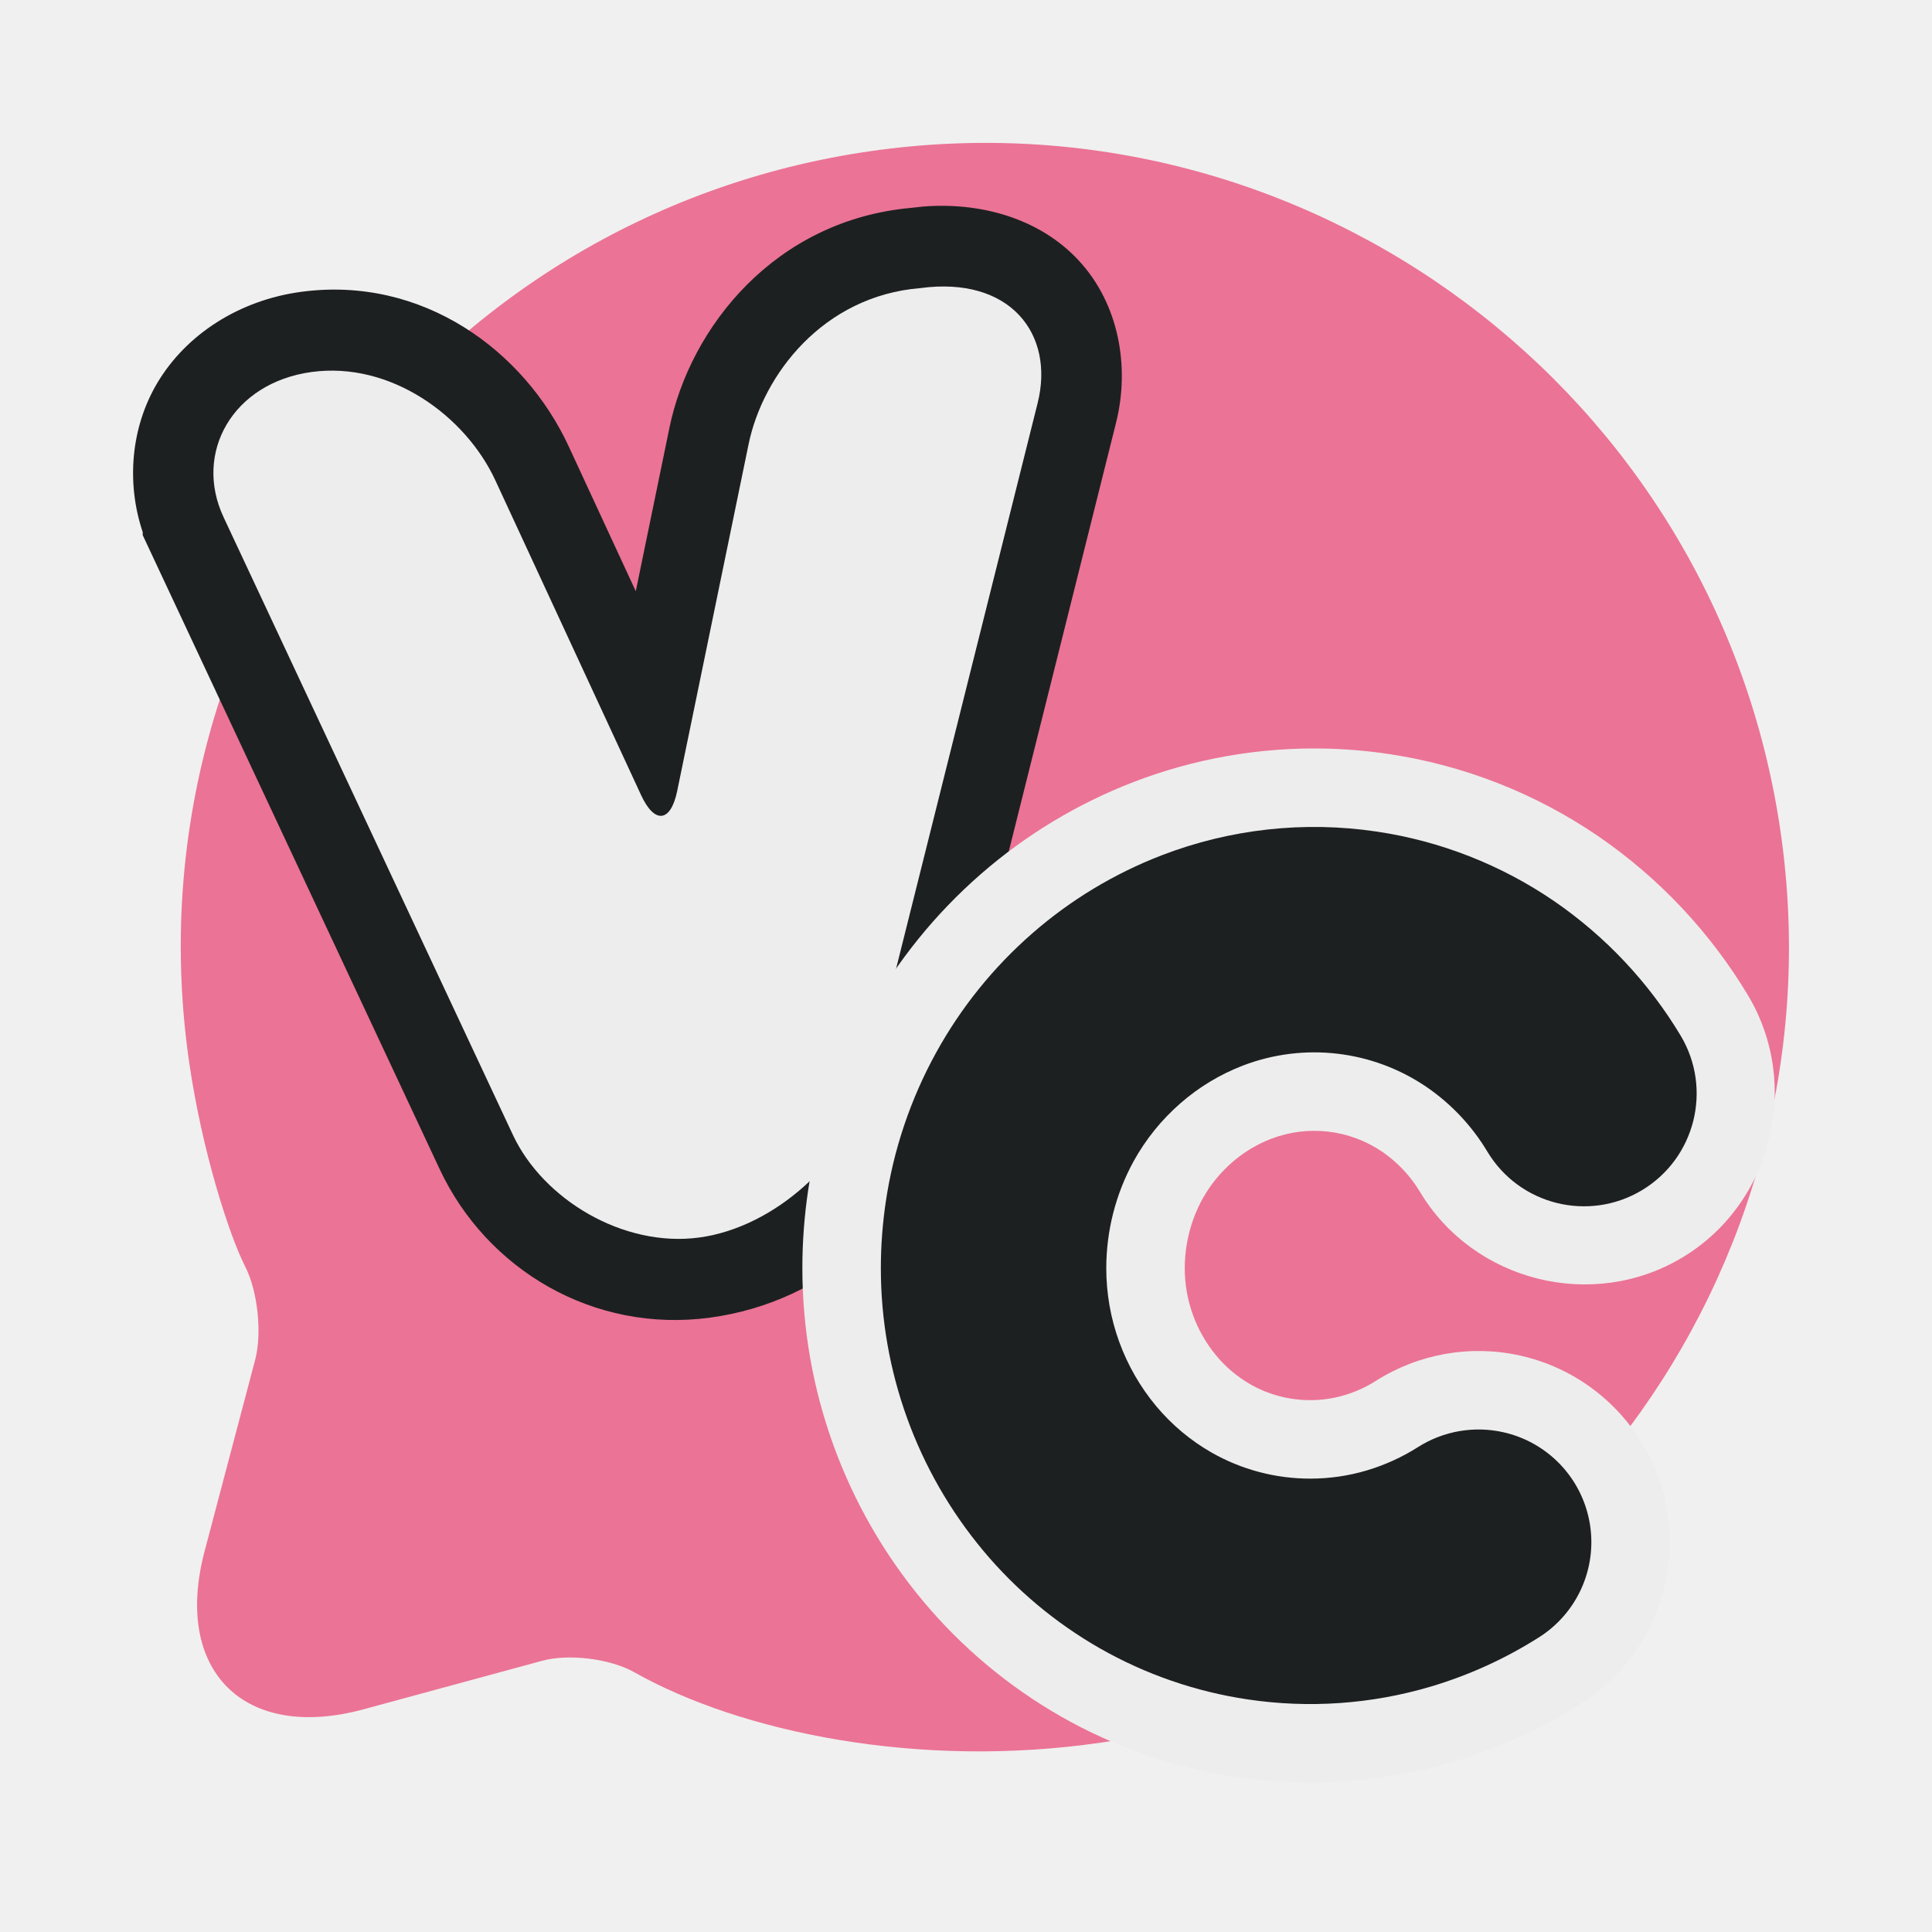
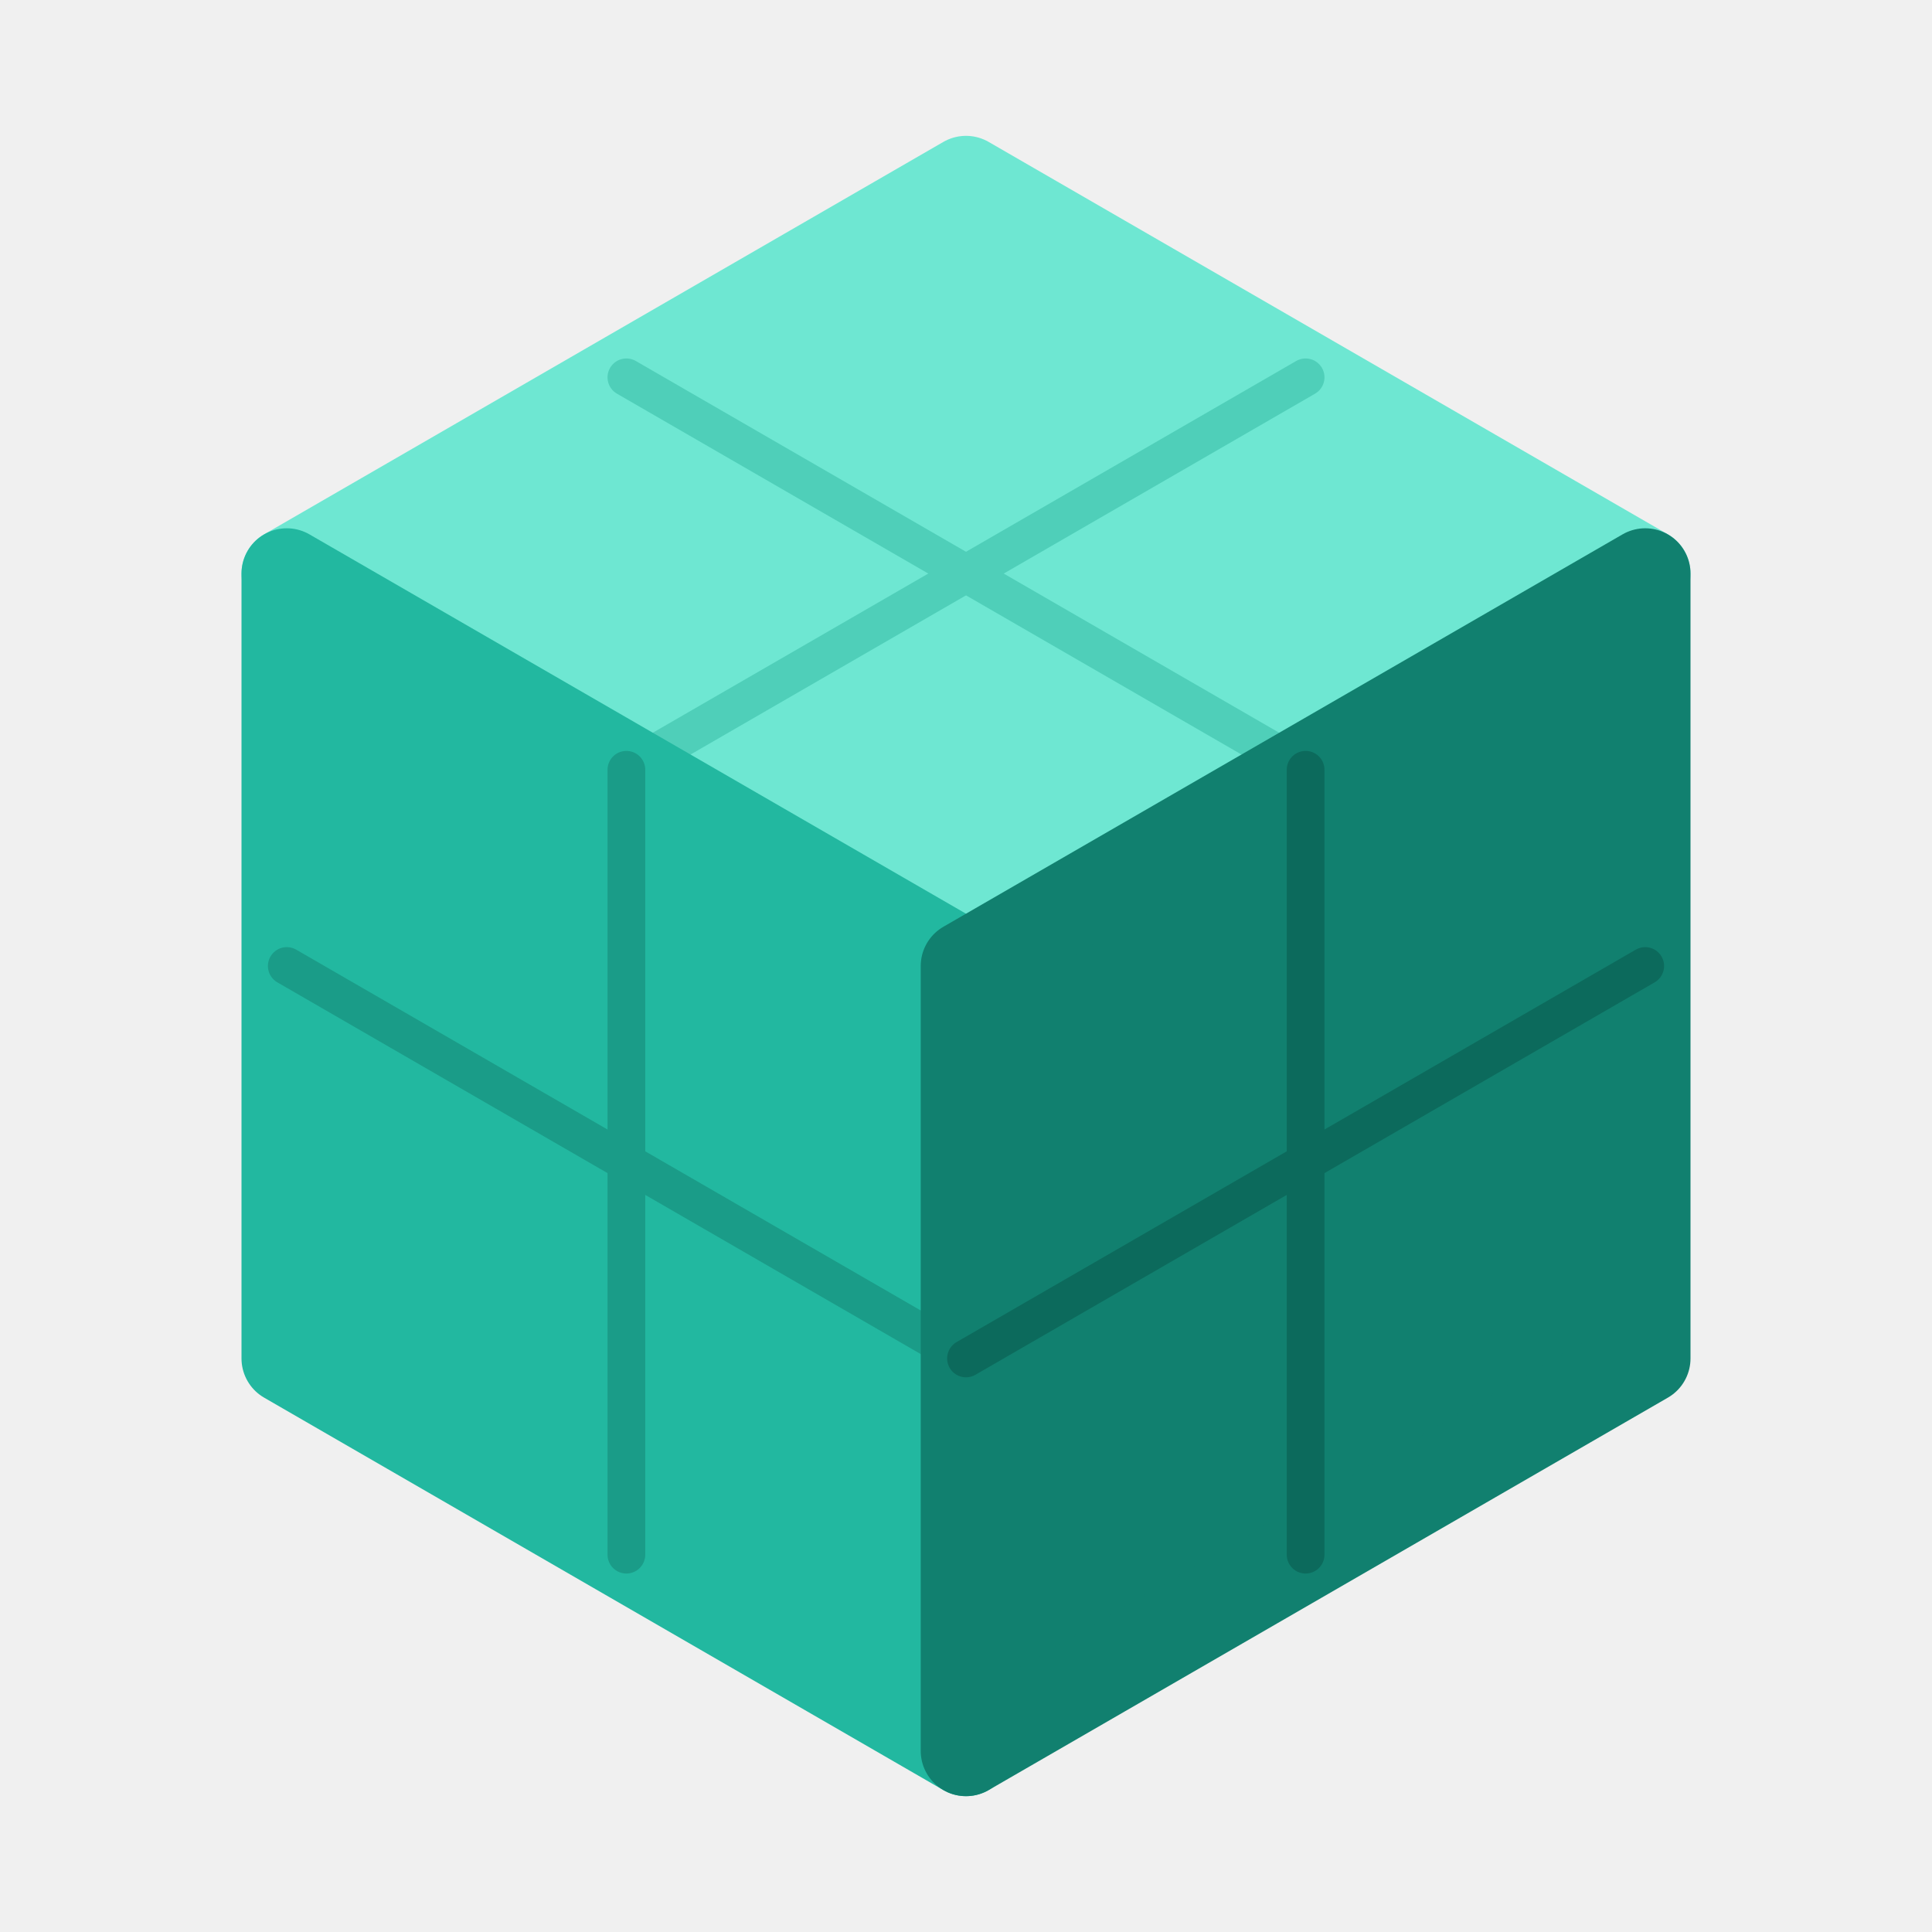
- <svg xmlns="http://www.w3.org/2000/svg" width="1024" height="1024" style="isolation:isolate" viewBox="0 0 1024 1024">
-   <path fill="#eb7396" d="M336.23 886.35c56.07 31.62 150.18 51.4 247.12 37.3C816.1 889.78 977.57 673.33 943.7 440.57 909.85 207.83 693.41 46.36 460.65 80.22 227.9 114.08 66.43 330.53 100.3 563.28c6.86 47.2 21.23 91.46 29.65 108.01 6.67 13.1 9.03 35.28 5.28 49.5l-26.8 101.43c-16.75 63.41 21.03 100.93 84.32 83.73l94.59-25.7c14.18-3.86 36.1-1.12 48.9 6.1z" style="display:inline;isolation:isolate" />
-   <g style="display:inline;isolation:isolate">
-     <g style="isolation:isolate">
-       <path d="M494.586 109.162c-3.861.14-7.743.508-11.621 1.004-72.122 6.505-117.149 63.067-128.176 116.693l-17.812 86.508-35.555-76.785v-.002c-23.455-50.637-77.415-90.65-141.998-81.877-32.285 4.386-60.608 22.22-76.123 48.385-13.722 23.14-16.564 52.439-7.66 78.943v1.608l157.394 336.037c24.863 53.102 81.404 87.116 143.43 78.681 61.475-8.36 109.47-52.362 123.914-110.074l91.158-364.25c7.385-29.508 1.643-63.11-20.129-86.328-19.05-20.315-47.417-29.61-76.822-28.543" style="baseline-shift:baseline;display:inline;overflow:visible;opacity:1;vector-effect:none;fill:#1d2021;stop-color:#000;stop-opacity:1" />
-       <path fill="#fff" d="m118.49 274.1 153.35 327.4c16 34.18 58.517 59.883 98.852 54.398s78.958-41.418 88.118-78.018l91.16-364.25c9.16-36.6-14.593-67.398-62.253-60.918-51.41 4.189-83.357 45.818-90.957 82.778l-37.84 183.78c-3.42 16.62-11.98 17.61-19.1 2.22l-77.28-166.9c-15.86-34.24-55.539-63.108-97.349-57.428S102.48 239.92 118.49 274.09Z" style="display:inline;fill:#ededed;fill-opacity:1" />
-       <path d="M701.543 396.742a266.4 266.4 0 0 0-100.73 17.746l-.004.002h-.002a271.8 271.8 0 0 0-81.118 48.942 275 275 0 0 0-59.822 74.15v.002a277 277 0 0 0-31.572 93.527v.006l-.002.006c-1.984 13.48-3.023 27.136-3.024 40.893v.014a275.13 275.13 0 0 0 64.01 176.617l.004.004.002.004a269.5 269.5 0 0 0 72.846 61.008l.02.011.02.012a266.5 266.5 0 0 0 93.054 32.19l.017.002a266.3 266.3 0 0 0 114.906-8.061l.02-.006.02-.006a270.3 270.3 0 0 0 67.706-30.816l.004-.002c34.575-21.867 52.68-62.732 45.645-103.032-7.032-40.29-37.897-72.6-77.82-81.47a101.46 101.46 0 0 0-76.338 13.314l-.024.016-.023.015a67 67 0 0 1-16.83 7.67 63.3 63.3 0 0 1-17.957 2.6h-.081a63.86 63.86 0 0 1-31.726-8.37 67 67 0 0 1-17.951-15.042l-.006-.008a72.44 72.44 0 0 1-16.838-46.524v-.016a76.6 76.6 0 0 1 9.367-36.642 72.5 72.5 0 0 1 15.688-19.395l.012-.012.011-.011a69.3 69.3 0 0 1 20.617-12.455 63.97 63.97 0 0 1 59.061 6.896 68.5 68.5 0 0 1 19.91 21.201h.002v.002c28.529 47.605 91.489 63.35 139.068 34.78l.01-.006.01-.006c47.508-28.562 63.227-91.41 34.76-138.975l-.013-.025-.016-.026a271.8 271.8 0 0 0-79.111-84.105l-.026-.02-.027-.017a266.5 266.5 0 0 0-111.506-43.725 266 266 0 0 0-34.223-2.857" style="baseline-shift:baseline;display:inline;overflow:visible;opacity:1;vector-effect:none;fill:#ededed;stop-color:#000;stop-opacity:1" />
-       <path fill="#1d2021" d="M751.65 766.94a59.8 59.8 0 0 1 45.03-7.85c23.607 5.237 41.724 24.197 45.882 48.018 4.157 23.821-6.465 47.797-26.902 60.722a228.7 228.7 0 0 1-57.33 26.1 224.7 224.7 0 0 1-96.97 6.8 224.9 224.9 0 0 1-78.56-27.17 227.9 227.9 0 0 1-61.6-51.59 233.5 233.5 0 0 1-54.33-149.94c0-11.67.88-23.3 2.58-34.85a235.4 235.4 0 0 1 26.83-79.48 233.4 233.4 0 0 1 50.78-62.94 230.2 230.2 0 0 1 68.7-41.45 224.8 224.8 0 0 1 113.91-12.56c33.75 5 65.94 17.62 94.1 36.9a230.15 230.15 0 0 1 67 71.23c16.936 28.299 7.765 64.967-20.5 81.96-28.294 16.99-65.005 7.81-81.97-20.5a110.1 110.1 0 0 0-32.08-34.14 105.7 105.7 0 0 0-97.52-11.4 110.9 110.9 0 0 0-33.05 19.96 114 114 0 0 0-24.79 30.69 118.2 118.2 0 0 0-14.51 56.66 114.07 114.07 0 0 0 26.51 73.24 108.6 108.6 0 0 0 29.24 24.5 105.5 105.5 0 0 0 52.45 13.85c10.08 0 20.12-1.45 29.8-4.32a108.6 108.6 0 0 0 27.3-12.44" style="display:inline" />
-     </g>
-   </g>
+ <svg xmlns="http://www.w3.org/2000/svg" viewBox="0 0 128 128">
+   <polygon points="64,12 109,38 64,64 19,38" fill="#6ee7d2" stroke="#6ee7d2" stroke-width="6" stroke-linejoin="round" />
+   <line x1="86.5" y1="25" x2="41.5" y2="51" stroke="#4fcfb9" stroke-width="2.5" stroke-linecap="round" />
+   <line x1="41.5" y1="25" x2="86.5" y2="51" stroke="#4fcfb9" stroke-width="2.5" stroke-linecap="round" />
+   <polygon points="19,38 64,64 64,116 19,90" fill="#22b8a0" stroke="#22b8a0" stroke-width="6" stroke-linejoin="round" />
+   <line x1="41.5" y1="51" x2="41.5" y2="103" stroke="#1a9c88" stroke-width="2.5" stroke-linecap="round" />
+   <line x1="19" y1="64" x2="64" y2="90" stroke="#1a9c88" stroke-width="2.5" stroke-linecap="round" />
+   <polygon points="64,64 109,38 109,90 64,116" fill="#11806f" stroke="#11806f" stroke-width="6" stroke-linejoin="round" />
+   <line x1="86.5" y1="51" x2="86.5" y2="103" stroke="#0c6a5c" stroke-width="2.5" stroke-linecap="round" />
+   <line x1="64" y1="90" x2="109" y2="64" stroke="#0c6a5c" stroke-width="2.5" stroke-linecap="round" />
</svg>
